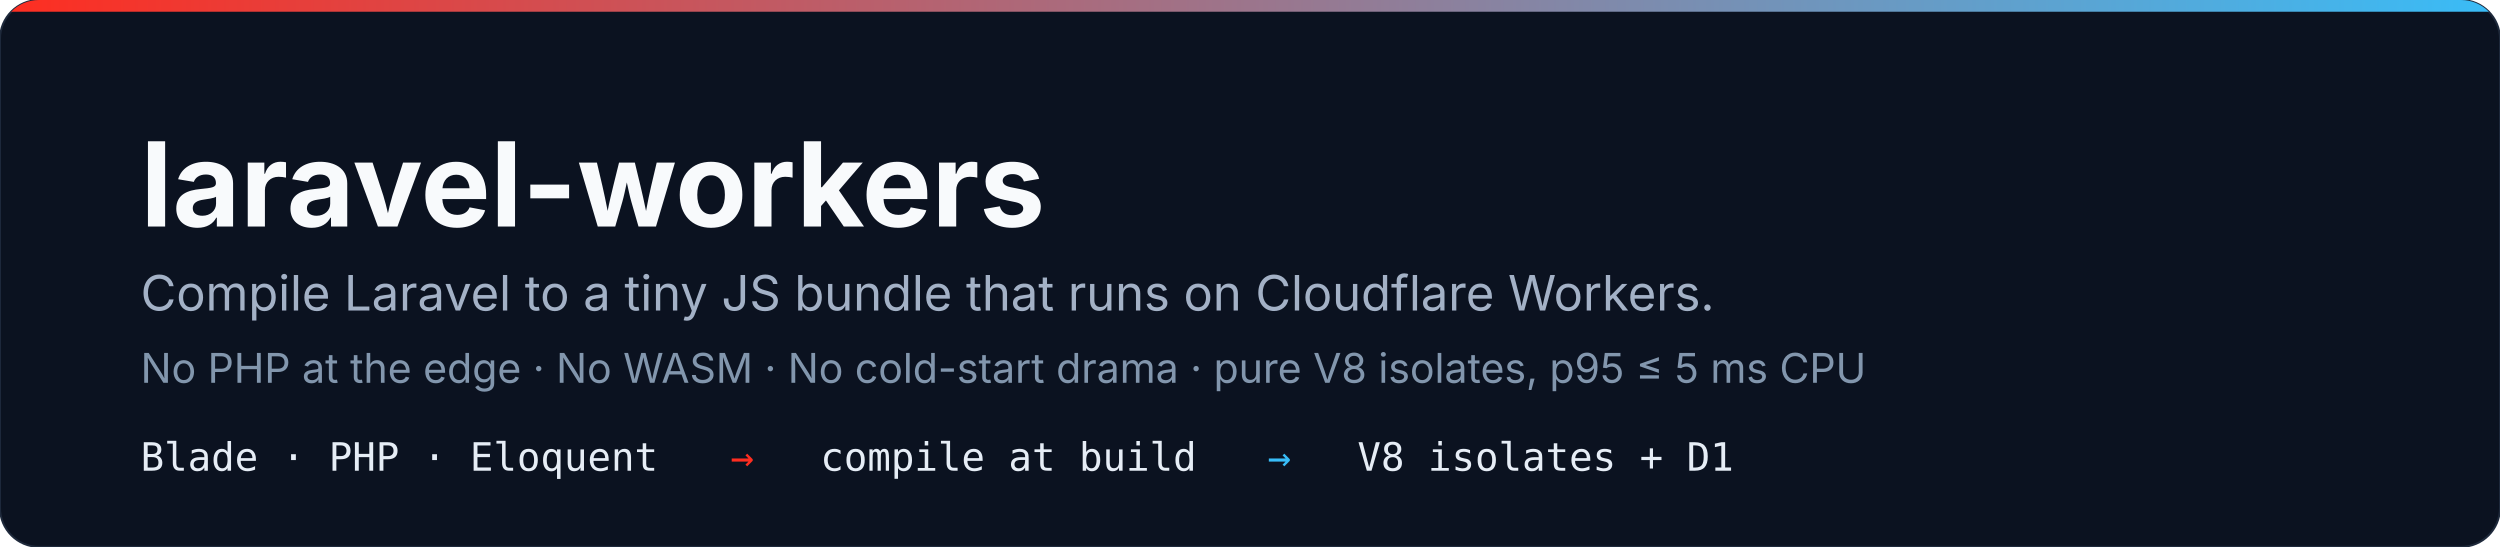
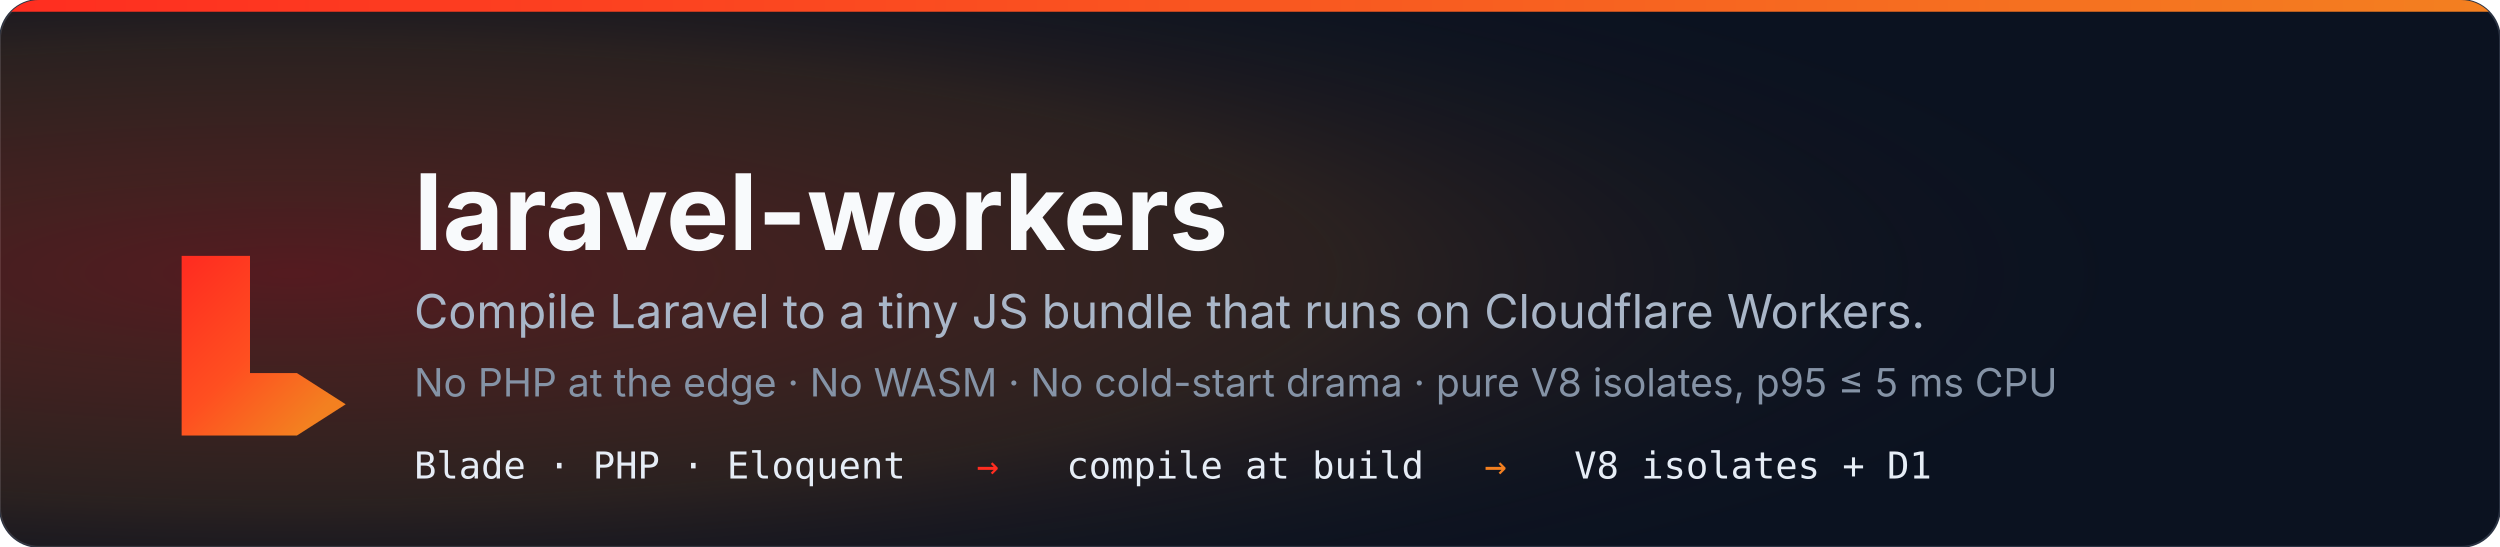
<svg xmlns="http://www.w3.org/2000/svg" viewBox="0 0 1280 280" width="1280" height="280" role="img" aria-label="laravel-workers — compile Laravel to Cloudflare Workers">
  <defs>
    <linearGradient id="edge" x1="0" y1="0" x2="1" y2="0">
      <stop offset="0" stop-color="#ff2d20" />
-       <stop offset="1" stop-color="#38bdf8" />
+       <stop offset="1" stop-color="#f38020" />
    </linearGradient>
+     <linearGradient id="lw-edge" gradientUnits="userSpaceOnUse" x1="146" y1="80" x2="432" y2="372">
+       <stop offset="0" stop-color="#ff2d20" />
+       <stop offset="0.55" stop-color="#ff4f20" />
+       <stop offset="1" stop-color="#f38020" />
+     </linearGradient>
+     <radialGradient id="warmth" cx="0.12" cy="0.5" r="0.75">
+       <stop offset="0" stop-color="#ff2d20" stop-opacity="0.30" />
+       <stop offset="0.55" stop-color="#f38020" stop-opacity="0.14" />
+       <stop offset="1" stop-color="#0b1220" stop-opacity="0" />
+     </radialGradient>
    <clipPath id="card">
      <rect x="0" y="0" width="1280" height="280" rx="20" />
    </clipPath>
  </defs>
-   <rect x="0" y="0" width="1280" height="280" rx="20" fill="#0b1220" stroke="#1e293b" stroke-width="1" />
+   <rect x="0" y="0" width="1280" height="280" rx="20" fill="#0b1220" stroke="#2a3242" stroke-width="1" />
  <g clip-path="url(#card)">
+     <rect x="0" y="0" width="1280" height="280" fill="url(#warmth)" />
    <rect x="0" y="0" width="1280" height="6" fill="url(#edge)" />
  </g>
-   <text x="72" y="116" font-family="Segoe UI, Inter, Helvetica, Arial, sans-serif" font-size="60" font-weight="700" fill="#f8fafc">laravel-workers</text>
-   <text x="72" y="159" font-family="Segoe UI, Inter, Helvetica, Arial, sans-serif" font-size="25" fill="#a3b1c6">Compile Laravel to a tiny JS bundle that runs on Cloudflare Workers.</text>
-   <text x="72" y="196" font-family="Segoe UI, Inter, Helvetica, Arial, sans-serif" font-size="21" fill="#8296ad">No PHP at the edge · No WASM · No cold-start drama · pure V8 isolates, p95 ≤ 5 ms CPU</text>
-   <g font-family="Cascadia Mono, Consolas, Menlo, monospace" font-size="20">
-     <text x="72" y="241" fill="#e6edf6">Blade · PHP · Eloquent</text>
-     <text x="374" y="241" fill="#ff2d20">→</text>
-     <text x="420" y="241" fill="#e6edf6">compile at build</text>
-     <text x="649" y="241" fill="#38bdf8">→</text>
-     <text x="695" y="241" fill="#e6edf6">V8 isolates + D1</text>
+   <g transform="translate(60,114) scale(0.25)">
+     <path fill="url(#lw-edge)" d="M132 68h140v240h96l100 64-100 64H132z" />
+   </g>
+   <text x="212" y="128" font-family="Segoe UI, Inter, Helvetica, Arial, sans-serif" font-size="54" font-weight="700" fill="#f8fafc">laravel-workers</text>
+   <text x="212" y="168" font-family="Segoe UI, Inter, Helvetica, Arial, sans-serif" font-size="24" fill="#a9b6c8">Compile Laravel to a tiny JS bundle that runs on Cloudflare Workers.</text>
+   <text x="212" y="203" font-family="Segoe UI, Inter, Helvetica, Arial, sans-serif" font-size="20" fill="#8593a6">No PHP at the edge · No WASM · No cold-start drama · pure V8 isolates, p95 ≤ 5 ms CPU</text>
+   <g font-family="Cascadia Mono, Consolas, Menlo, monospace" font-size="19">
+     <text x="212" y="245" fill="#e6edf6">Blade · PHP · Eloquent</text>
+     <text x="500" y="245" fill="#ff2d20">→</text>
+     <text x="546" y="245" fill="#e6edf6">compile at build</text>
+     <text x="760" y="245" fill="#f38020">→</text>
+     <text x="806" y="245" fill="#e6edf6">V8 isolates + D1</text>
  </g>
</svg>
